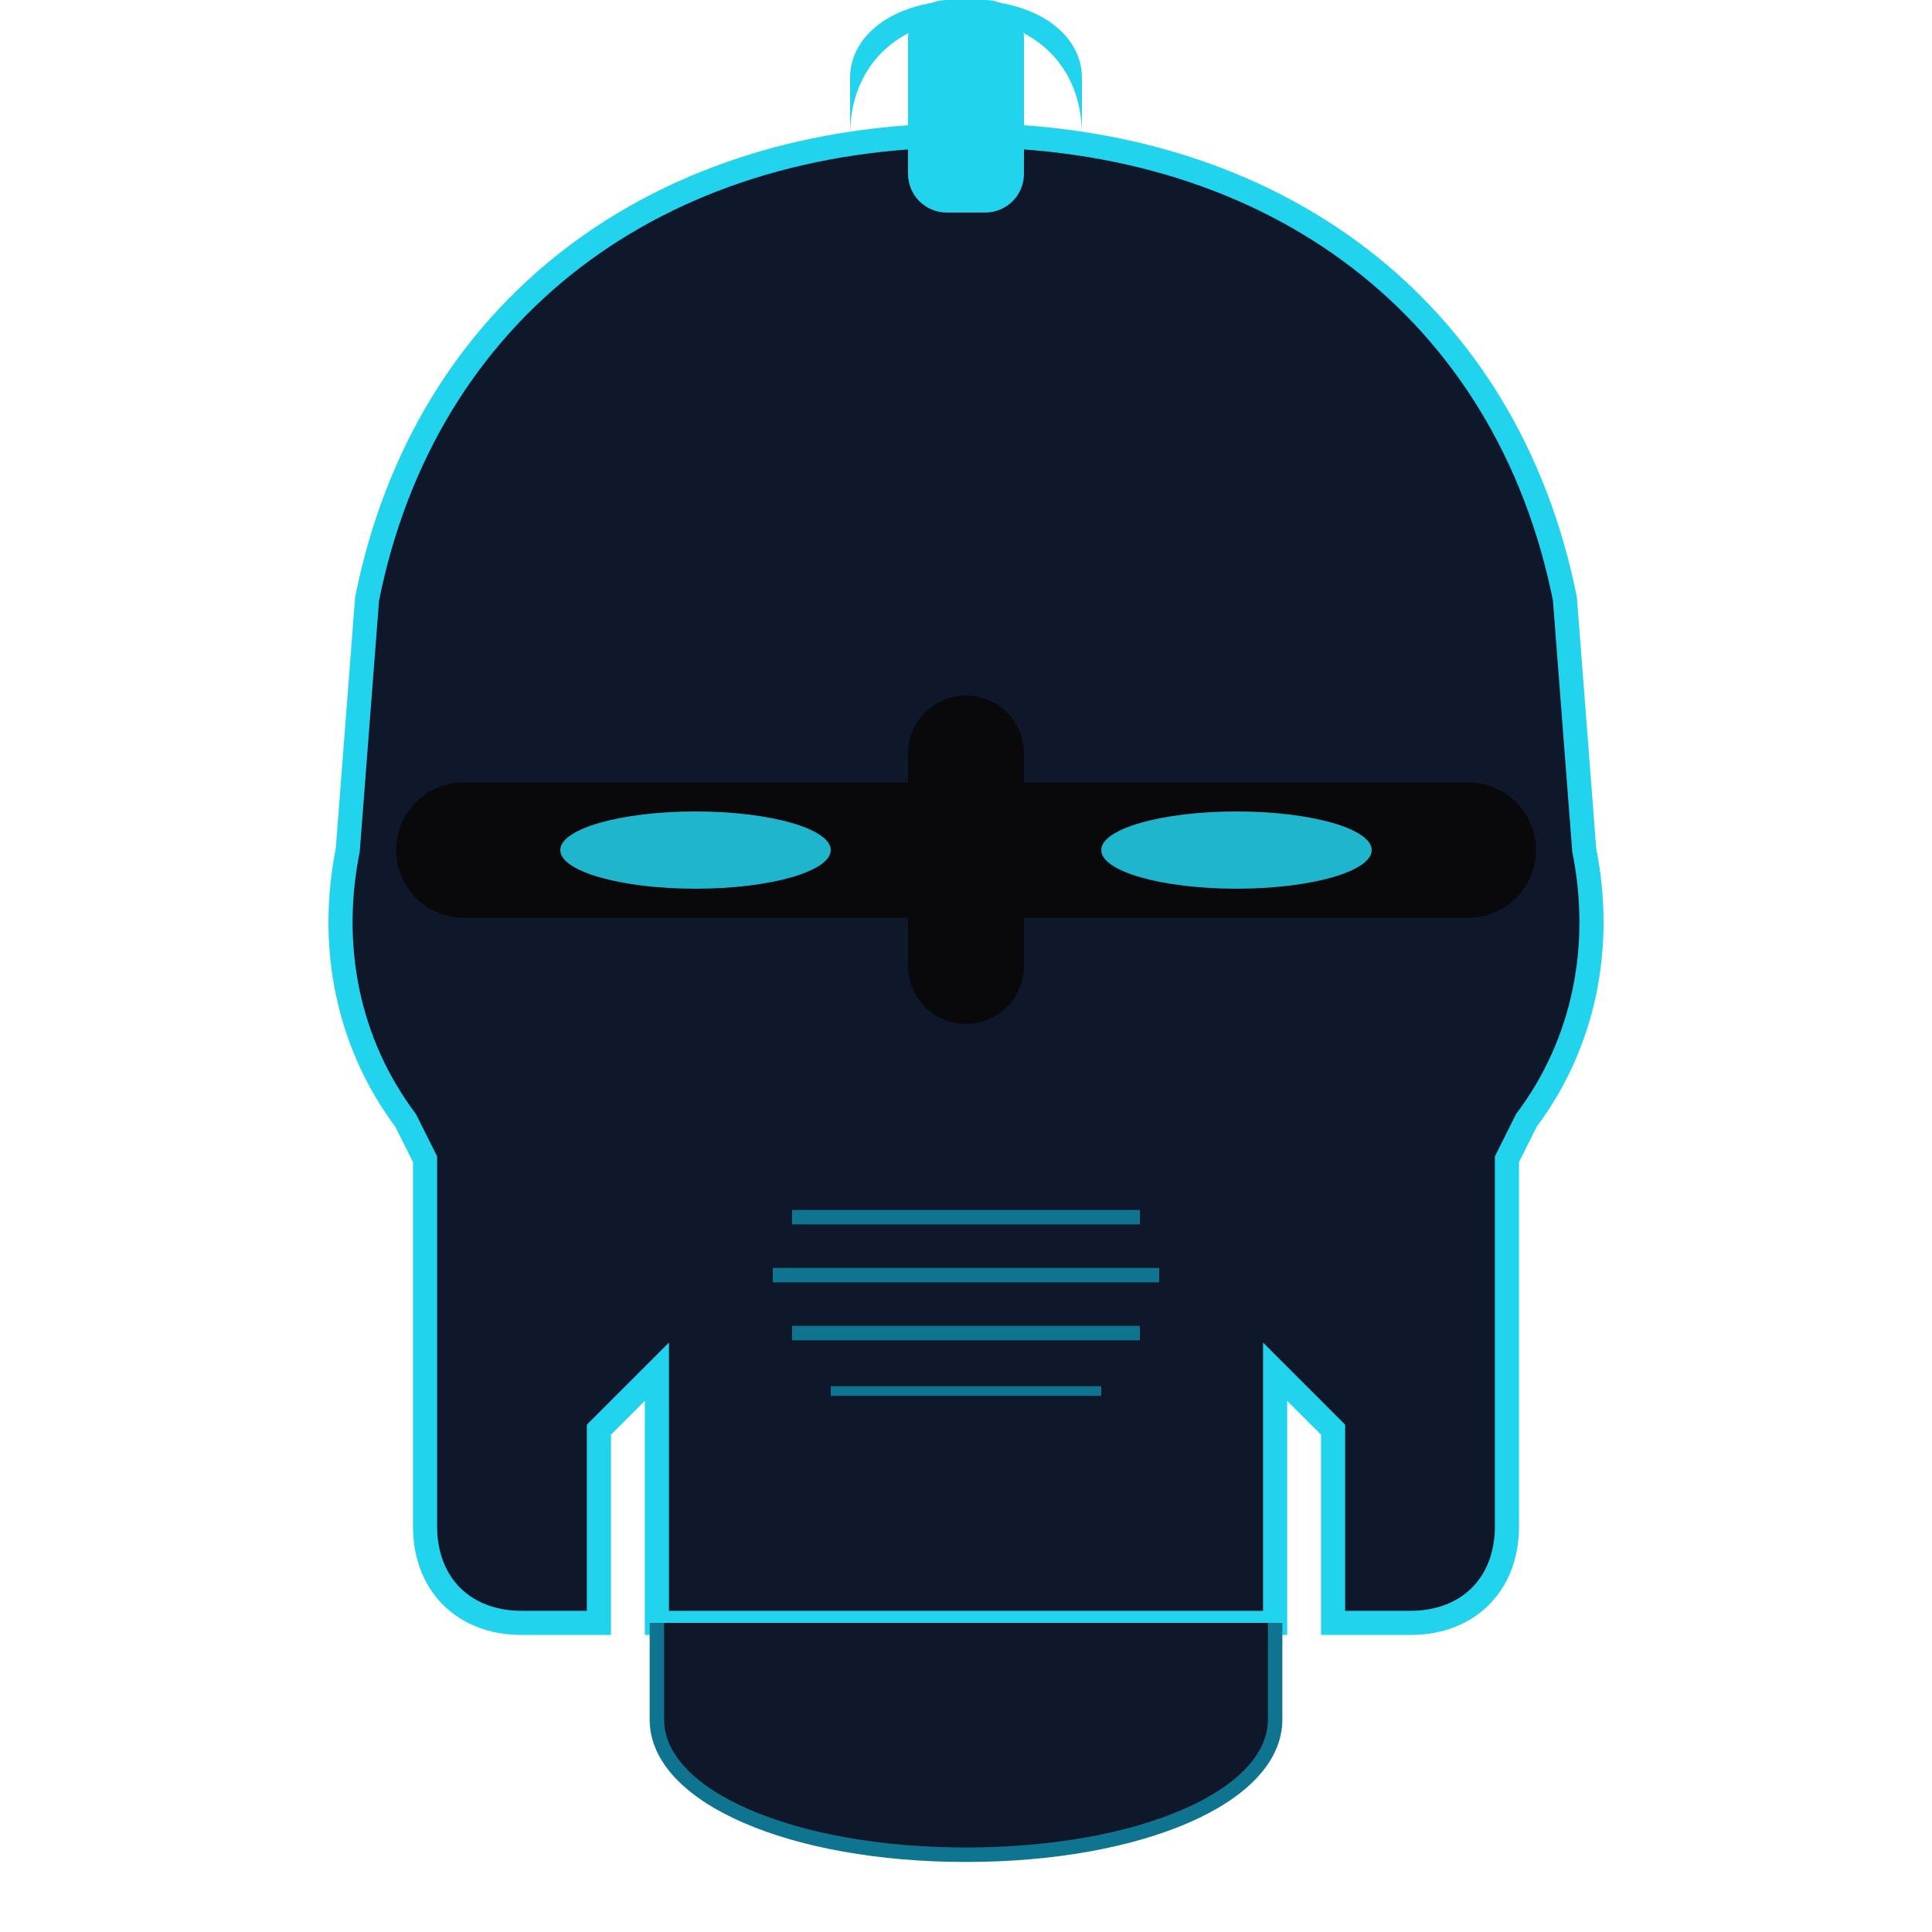
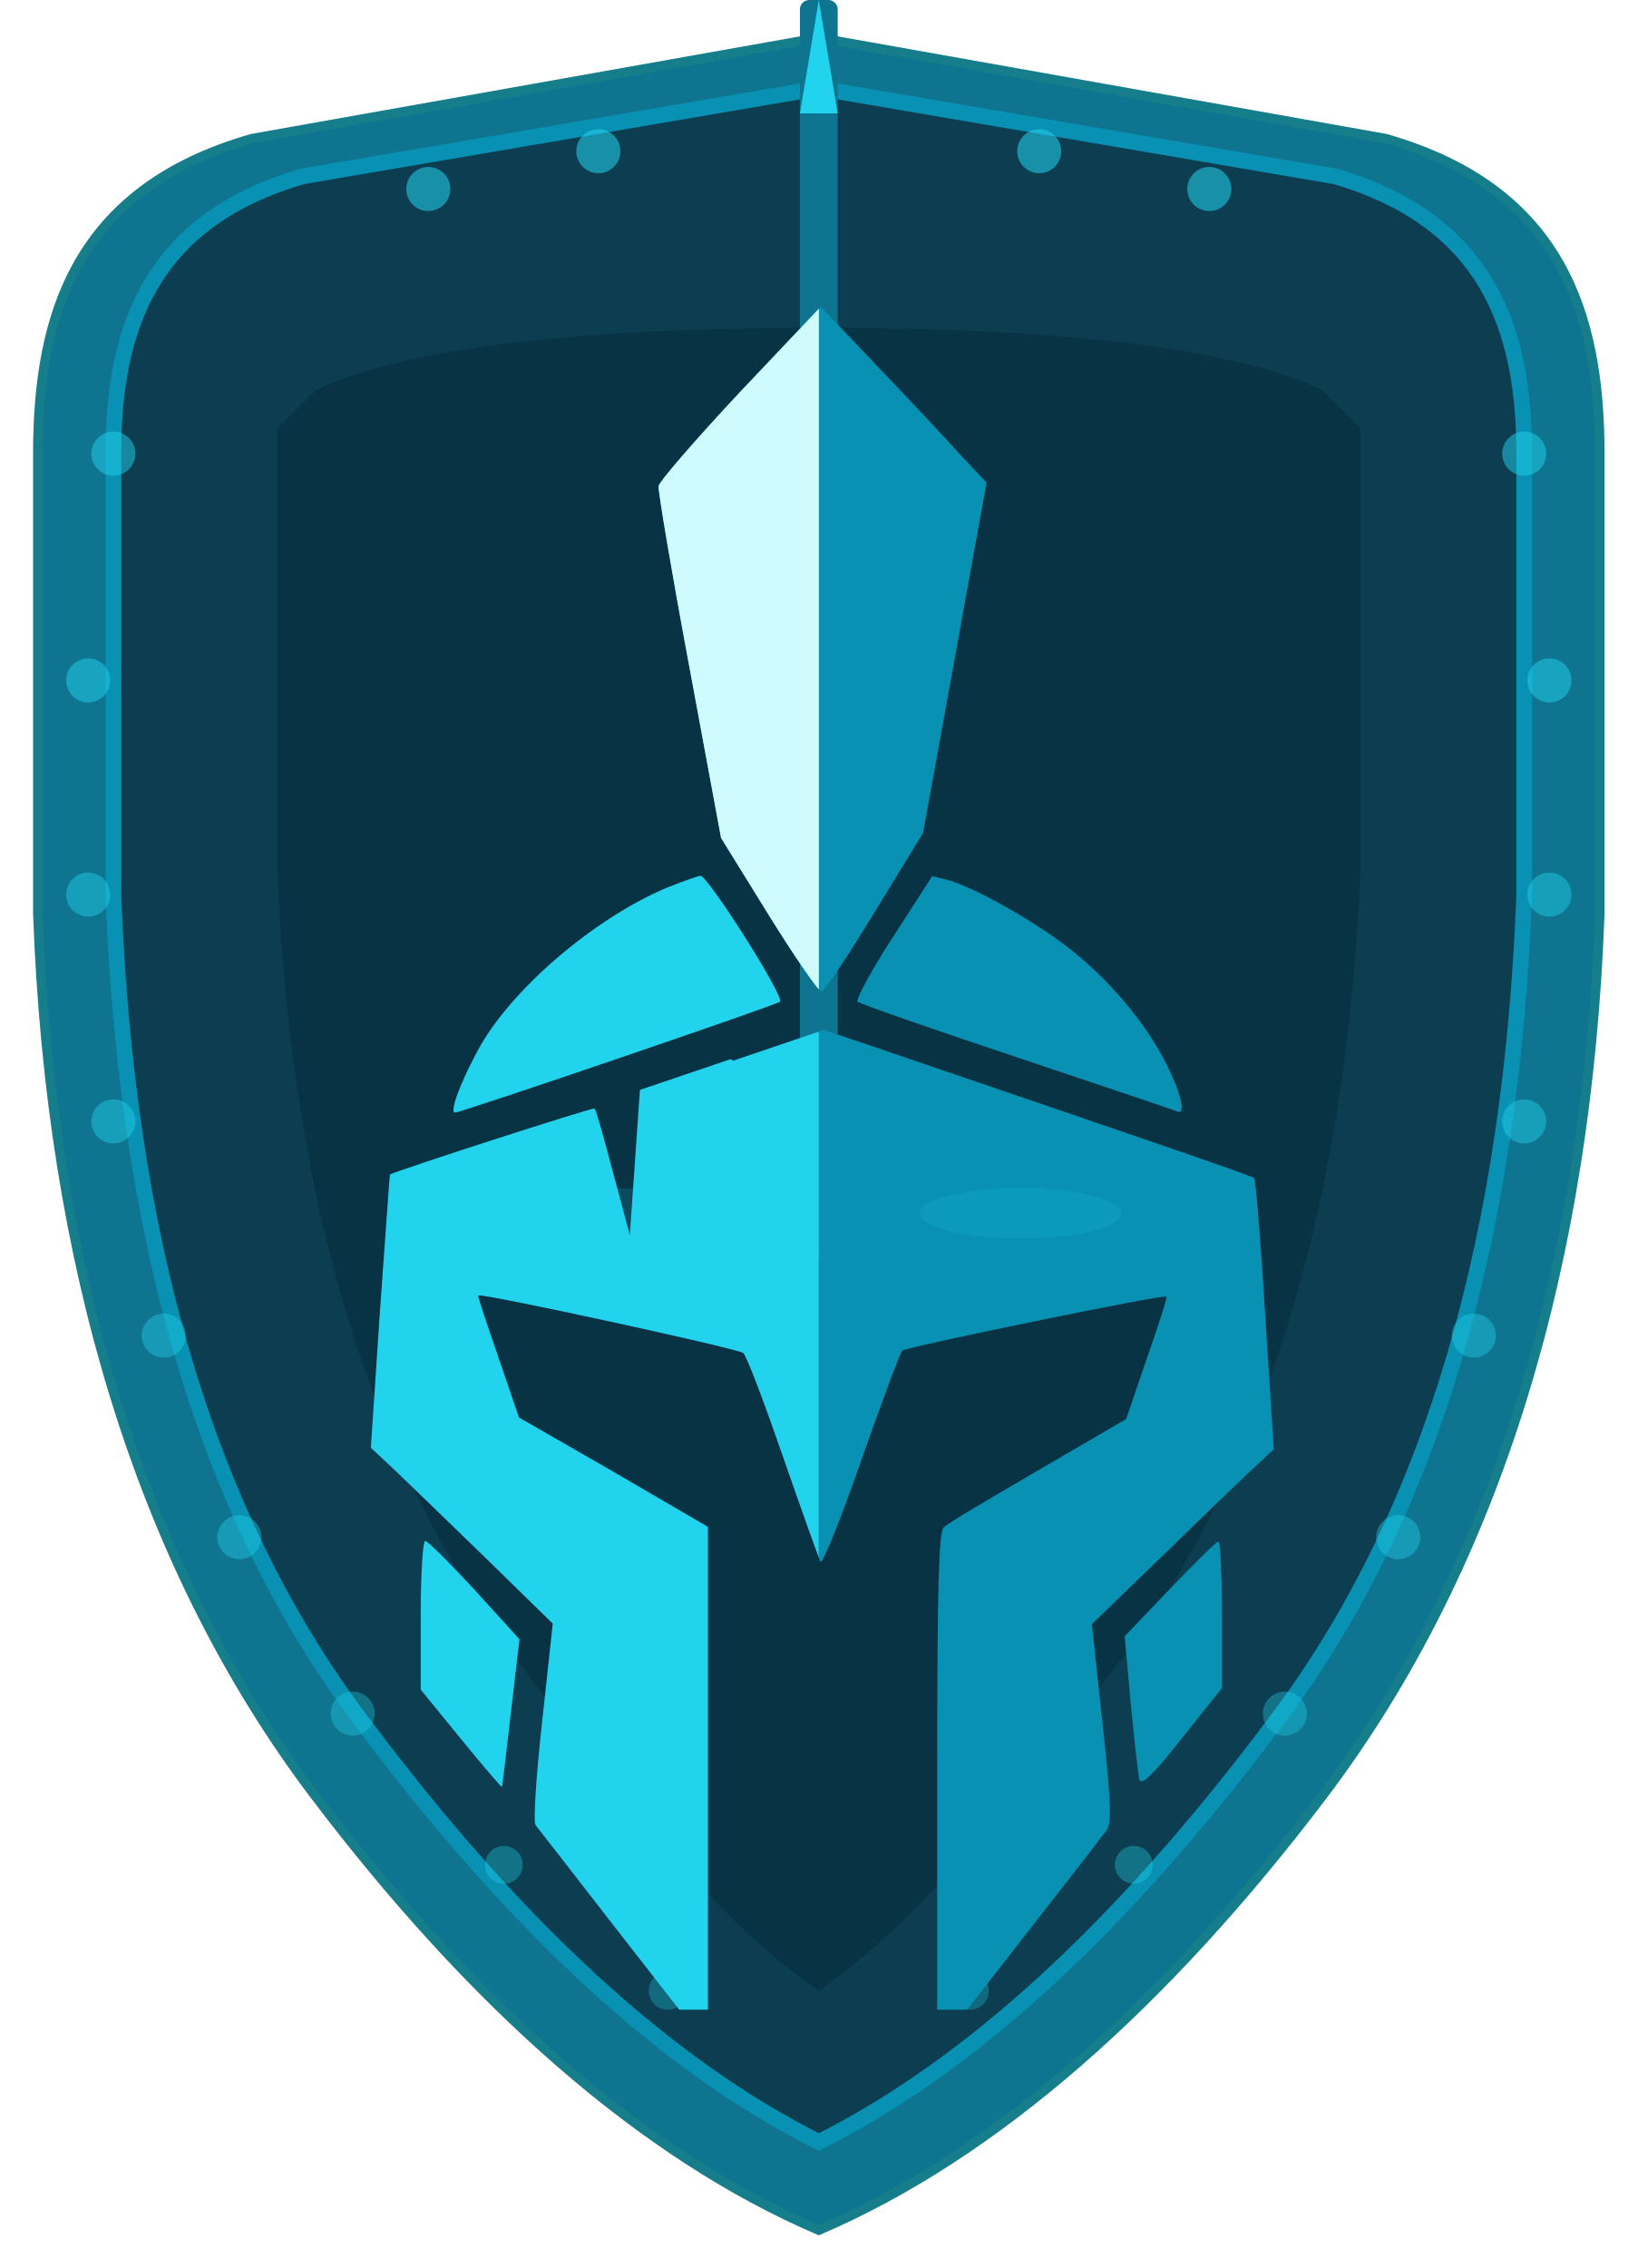
- <svg xmlns="http://www.w3.org/2000/svg" viewBox="0 0 200 200" fill="none">
-   <path d="M100 14            C68 14 44 32 38 62            L36 88            C34 98 36 108 42 116            L44 120            L44 158            C44 164 48 168 54 168            L62 168            L62 148            L68 142            L68 168            L132 168            L132 142            L138 148            L138 168            L146 168            C152 168 156 164 156 158            L156 120            L158 116            C164 108 166 98 164 88            L162 62            C156 32 132 14 100 14Z" fill="#0f172a" stroke="#22d3ee" stroke-width="2.5" />
-   <path d="M88 14 C88 6 94 2 100 2 C106 2 112 6 112 14            L112 8 C112 4 108 0 100 0 C92 0 88 4 88 8Z" fill="#22d3ee" />
-   <rect x="94" y="0" width="12" height="22" rx="4" fill="#22d3ee" />
-   <path d="M96 0 C96 -4 98 -6 100 -6 C102 -6 104 -4 104 0" fill="#22d3ee" />
-   <path d="M48 88 L152 88" stroke="#09090b" stroke-width="14" stroke-linecap="round" />
-   <line x1="100" y1="78" x2="100" y2="100" stroke="#09090b" stroke-width="12" stroke-linecap="round" />
-   <ellipse cx="72" cy="88" rx="14" ry="4" fill="#22d3ee" opacity="0.85" />
-   <ellipse cx="128" cy="88" rx="14" ry="4" fill="#22d3ee" opacity="0.85" />
-   <line x1="82" y1="126" x2="118" y2="126" stroke="#0e7490" stroke-width="1.5" />
-   <line x1="80" y1="132" x2="120" y2="132" stroke="#0e7490" stroke-width="1.5" />
-   <line x1="82" y1="138" x2="118" y2="138" stroke="#0e7490" stroke-width="1.5" />
-   <line x1="86" y1="144" x2="114" y2="144" stroke="#0e7490" stroke-width="1" />
-   <path d="M68 168 L68 178 C68 186 82 192 100 192 C118 192 132 186 132 178 L132 168" fill="#0f172a" stroke="#0e7490" stroke-width="1.5" />
+ <svg xmlns="http://www.w3.org/2000/svg" viewBox="0 0 260 360" fill="none">
+   <path d="M130 6 L220 22 C248 30 254 50 254 72 L254 145 C252 200 238 248 210 285 C185 318 158 342 130 354 C102 342 75 318 50 285 C22 248 8 200 6 145 L6 72 C6 50 12 30 40 22 L130 6 Z" fill="#0e7490" stroke="#167e8a" stroke-width="1.5" />
+   <path d="M130 14 L212 28 C236 35 242 52 242 72 L242 142 C240 195 228 240 202 274 C178 306 154 328 130 340 C106 328 82 306 58 274 C32 240 20 195 18 142 L18 72 C18 52 24 35 48 28 L130 14 Z" fill="#0c3d50" stroke="#0891b2" stroke-width="2.5" />
+   <path d="M130 52 C166 52 196 55 210 62 L216 68 L216 138 C214 185 204 225 182 258 C162 285 146 305 130 316 C114 305 98 285 78 258 C56 225 46 185 44 138 L44 68 L50 62 C64 55 94 52 130 52 Z" fill="#083344" />
+   <circle cx="68" cy="30" r="3.5" fill="#22d3ee" opacity="0.55" />
+   <circle cx="95" cy="24" r="3.5" fill="#22d3ee" opacity="0.55" />
+   <circle cx="165" cy="24" r="3.5" fill="#22d3ee" opacity="0.55" />
+   <circle cx="192" cy="30" r="3.5" fill="#22d3ee" opacity="0.55" />
+   <circle cx="18" cy="72" r="3.5" fill="#22d3ee" opacity="0.5" />
+   <circle cx="14" cy="108" r="3.5" fill="#22d3ee" opacity="0.5" />
+   <circle cx="14" cy="142" r="3.5" fill="#22d3ee" opacity="0.45" />
+   <circle cx="18" cy="178" r="3.5" fill="#22d3ee" opacity="0.45" />
+   <circle cx="26" cy="212" r="3.5" fill="#22d3ee" opacity="0.4" />
+   <circle cx="38" cy="244" r="3.5" fill="#22d3ee" opacity="0.4" />
+   <circle cx="56" cy="272" r="3.5" fill="#22d3ee" opacity="0.35" />
+   <circle cx="80" cy="296" r="3" fill="#22d3ee" opacity="0.35" />
+   <circle cx="106" cy="316" r="3" fill="#22d3ee" opacity="0.3" />
+   <circle cx="242" cy="72" r="3.5" fill="#22d3ee" opacity="0.5" />
+   <circle cx="246" cy="108" r="3.5" fill="#22d3ee" opacity="0.5" />
+   <circle cx="246" cy="142" r="3.5" fill="#22d3ee" opacity="0.45" />
+   <circle cx="242" cy="178" r="3.5" fill="#22d3ee" opacity="0.45" />
+   <circle cx="234" cy="212" r="3.5" fill="#22d3ee" opacity="0.4" />
+   <circle cx="222" cy="244" r="3.5" fill="#22d3ee" opacity="0.4" />
+   <circle cx="204" cy="272" r="3.5" fill="#22d3ee" opacity="0.35" />
+   <circle cx="180" cy="296" r="3" fill="#22d3ee" opacity="0.35" />
+   <circle cx="154" cy="316" r="3" fill="#22d3ee" opacity="0.3" />
+   <rect x="127" y="0" width="6" height="200" rx="1.5" fill="#0e7490" />
+   <path d="M127 18 L130 0 L133 18 Z" fill="#22d3ee" />
+   <svg x="18" y="28" width="224" height="310" viewBox="0 0 280 340" preserveAspectRatio="xMidYMid meet">
+     <defs>
+       <clipPath id="hL">
+         <rect x="0" y="0" width="140" height="340" />
+       </clipPath>
+       <clipPath id="hR">
+         <rect x="140" y="0" width="140" height="340" />
+       </clipPath>
+     </defs>
+     <g clip-path="url(#hR)">
+       <g transform="translate(0,340) scale(0.1,-0.1)" fill="#0891b2" stroke="none">
+         <path d="M1244 3210 c-87 -93 -160 -177 -162 -187 -1 -10 26 -171 61 -358 l63 -340 94 -152 c52 -84 100 -153 105 -153 6 0 53 71 106 158 l96 157 63 347 63 348 -49 52 c-26 29 -100 108 -164 175 l-116 122 -160 -169z" />
+         <path d="M1098 2226 c-145 -61 -313 -205 -376 -325 -35 -65 -55 -121 -44 -121 12 0 637 213 645 220 10 9 -143 250 -158 250 -5 -1 -35 -11 -67 -24z" />
+         <path d="M1547 2128 c-43 -66 -74 -124 -70 -128 4 -4 147 -54 318 -111 170 -57 313 -105 317 -107 17 -7 7 37 -22 94 -42 84 -117 172 -201 236 -73 55 -190 120 -239 131 l-25 6 -78 -121z" />
+         <path d="M1225 1886 l-180 -61 -10 -144 -10 -144 -33 123 c-18 68 -34 126 -37 128 -3 3 -402 -126 -406 -131 -1 -1 -9 -123 -20 -272 l-18 -270 47 -44 c26 -25 107 -103 181 -175 l133 -130 -21 -194 c-12 -108 -18 -200 -13 -206 5 -6 71 -91 147 -189 l138 -177 29 0 28 0 0 479 0 479 -187 109 -188 108 -41 120 c-23 66 -41 121 -40 122 5 6 519 -106 526 -114 7 -6 42 -99 79 -206 37 -107 71 -201 74 -208 4 -7 40 83 81 200 41 117 78 216 82 219 13 8 519 112 524 107 2 -2 -16 -57 -39 -123 l-41 -120 -175 -102 c-96 -56 -181 -106 -187 -113 -10 -8 -13 -118 -13 -485 l0 -475 28 0 29 0 134 172 c74 94 139 179 146 188 9 13 8 59 -9 212 l-21 196 149 144 c82 80 163 158 181 174 l31 29 -17 267 c-9 147 -19 269 -22 271 -3 4 -172 62 -759 262 l-95 32 -180 -61z" />
+         <path d="M610 783 l0 -148 80 -98 c44 -54 81 -97 81 -95 1 1 9 68 18 148 l17 145 -89 98 c-49 53 -93 97 -98 97 -5 0 -9 -66 -9 -147z" />
+         <path d="M2096 834 l-89 -93 12 -133 c7 -73 15 -141 17 -151 4 -13 25 6 85 82 l79 99 0 146 c0 80 -3 145 -7 145 -5 -1 -48 -44 -97 -95z" />
+       </g>
+     </g>
+     <g clip-path="url(#hL)">
+       <g transform="translate(0,340) scale(0.1,-0.1)" fill="#22d3ee" stroke="none">
+         <path d="M1244 3210 c-87 -93 -160 -177 -162 -187 -1 -10 26 -171 61 -358 l63 -340 94 -152 c52 -84 100 -153 105 -153 6 0 53 71 106 158 l96 157 63 347 63 348 -49 52 c-26 29 -100 108 -164 175 l-116 122 -160 -169z" />
+         <path d="M1098 2226 c-145 -61 -313 -205 -376 -325 -35 -65 -55 -121 -44 -121 12 0 637 213 645 220 10 9 -143 250 -158 250 -5 -1 -35 -11 -67 -24z" />
+         <path d="M1547 2128 c-43 -66 -74 -124 -70 -128 4 -4 147 -54 318 -111 170 -57 313 -105 317 -107 17 -7 7 37 -22 94 -42 84 -117 172 -201 236 -73 55 -190 120 -239 131 l-25 6 -78 -121z" />
+         <path d="M1225 1886 l-180 -61 -10 -144 -10 -144 -33 123 c-18 68 -34 126 -37 128 -3 3 -402 -126 -406 -131 -1 -1 -9 -123 -20 -272 l-18 -270 47 -44 c26 -25 107 -103 181 -175 l133 -130 -21 -194 c-12 -108 -18 -200 -13 -206 5 -6 71 -91 147 -189 l138 -177 29 0 28 0 0 479 0 479 -187 109 -188 108 -41 120 c-23 66 -41 121 -40 122 5 6 519 -106 526 -114 7 -6 42 -99 79 -206 37 -107 71 -201 74 -208 4 -7 40 83 81 200 41 117 78 216 82 219 13 8 519 112 524 107 2 -2 -16 -57 -39 -123 l-41 -120 -175 -102 c-96 -56 -181 -106 -187 -113 -10 -8 -13 -118 -13 -485 l0 -475 28 0 29 0 134 172 c74 94 139 179 146 188 9 13 8 59 -9 212 l-21 196 149 144 c82 80 163 158 181 174 l31 29 -17 267 c-9 147 -19 269 -22 271 -3 4 -172 62 -759 262 l-95 32 -180 -61z" />
+         <path d="M610 783 l0 -148 80 -98 c44 -54 81 -97 81 -95 1 1 9 68 18 148 l17 145 -89 98 c-49 53 -93 97 -98 97 -5 0 -9 -66 -9 -147z" />
+         <path d="M2096 834 l-89 -93 12 -133 c7 -73 15 -141 17 -151 4 -13 25 6 85 82 l79 99 0 146 c0 80 -3 145 -7 145 -5 -1 -48 -44 -97 -95z" />
+       </g>
+     </g>
+     <g clip-path="url(#hL)">
+       <g transform="translate(0,340) scale(0.1,-0.1)" fill="#cffafe" stroke="none">
+         <path d="M1244 3210 c-87 -93 -160 -177 -162 -187 -1 -10 26 -171 61 -358 l63 -340 94 -152 c52 -84 100 -153 105 -153 6 0 53 71 106 158 l96 157 63 347 63 348 -49 52 c-26 29 -100 108 -164 175 l-116 122 -160 -169z" />
+       </g>
+     </g>
+     <ellipse cx="100" cy="182" rx="20" ry="5" fill="#22d3ee" opacity="0.15" />
+     <ellipse cx="180" cy="182" rx="20" ry="5" fill="#22d3ee" opacity="0.15" />
+   </svg>
</svg>
